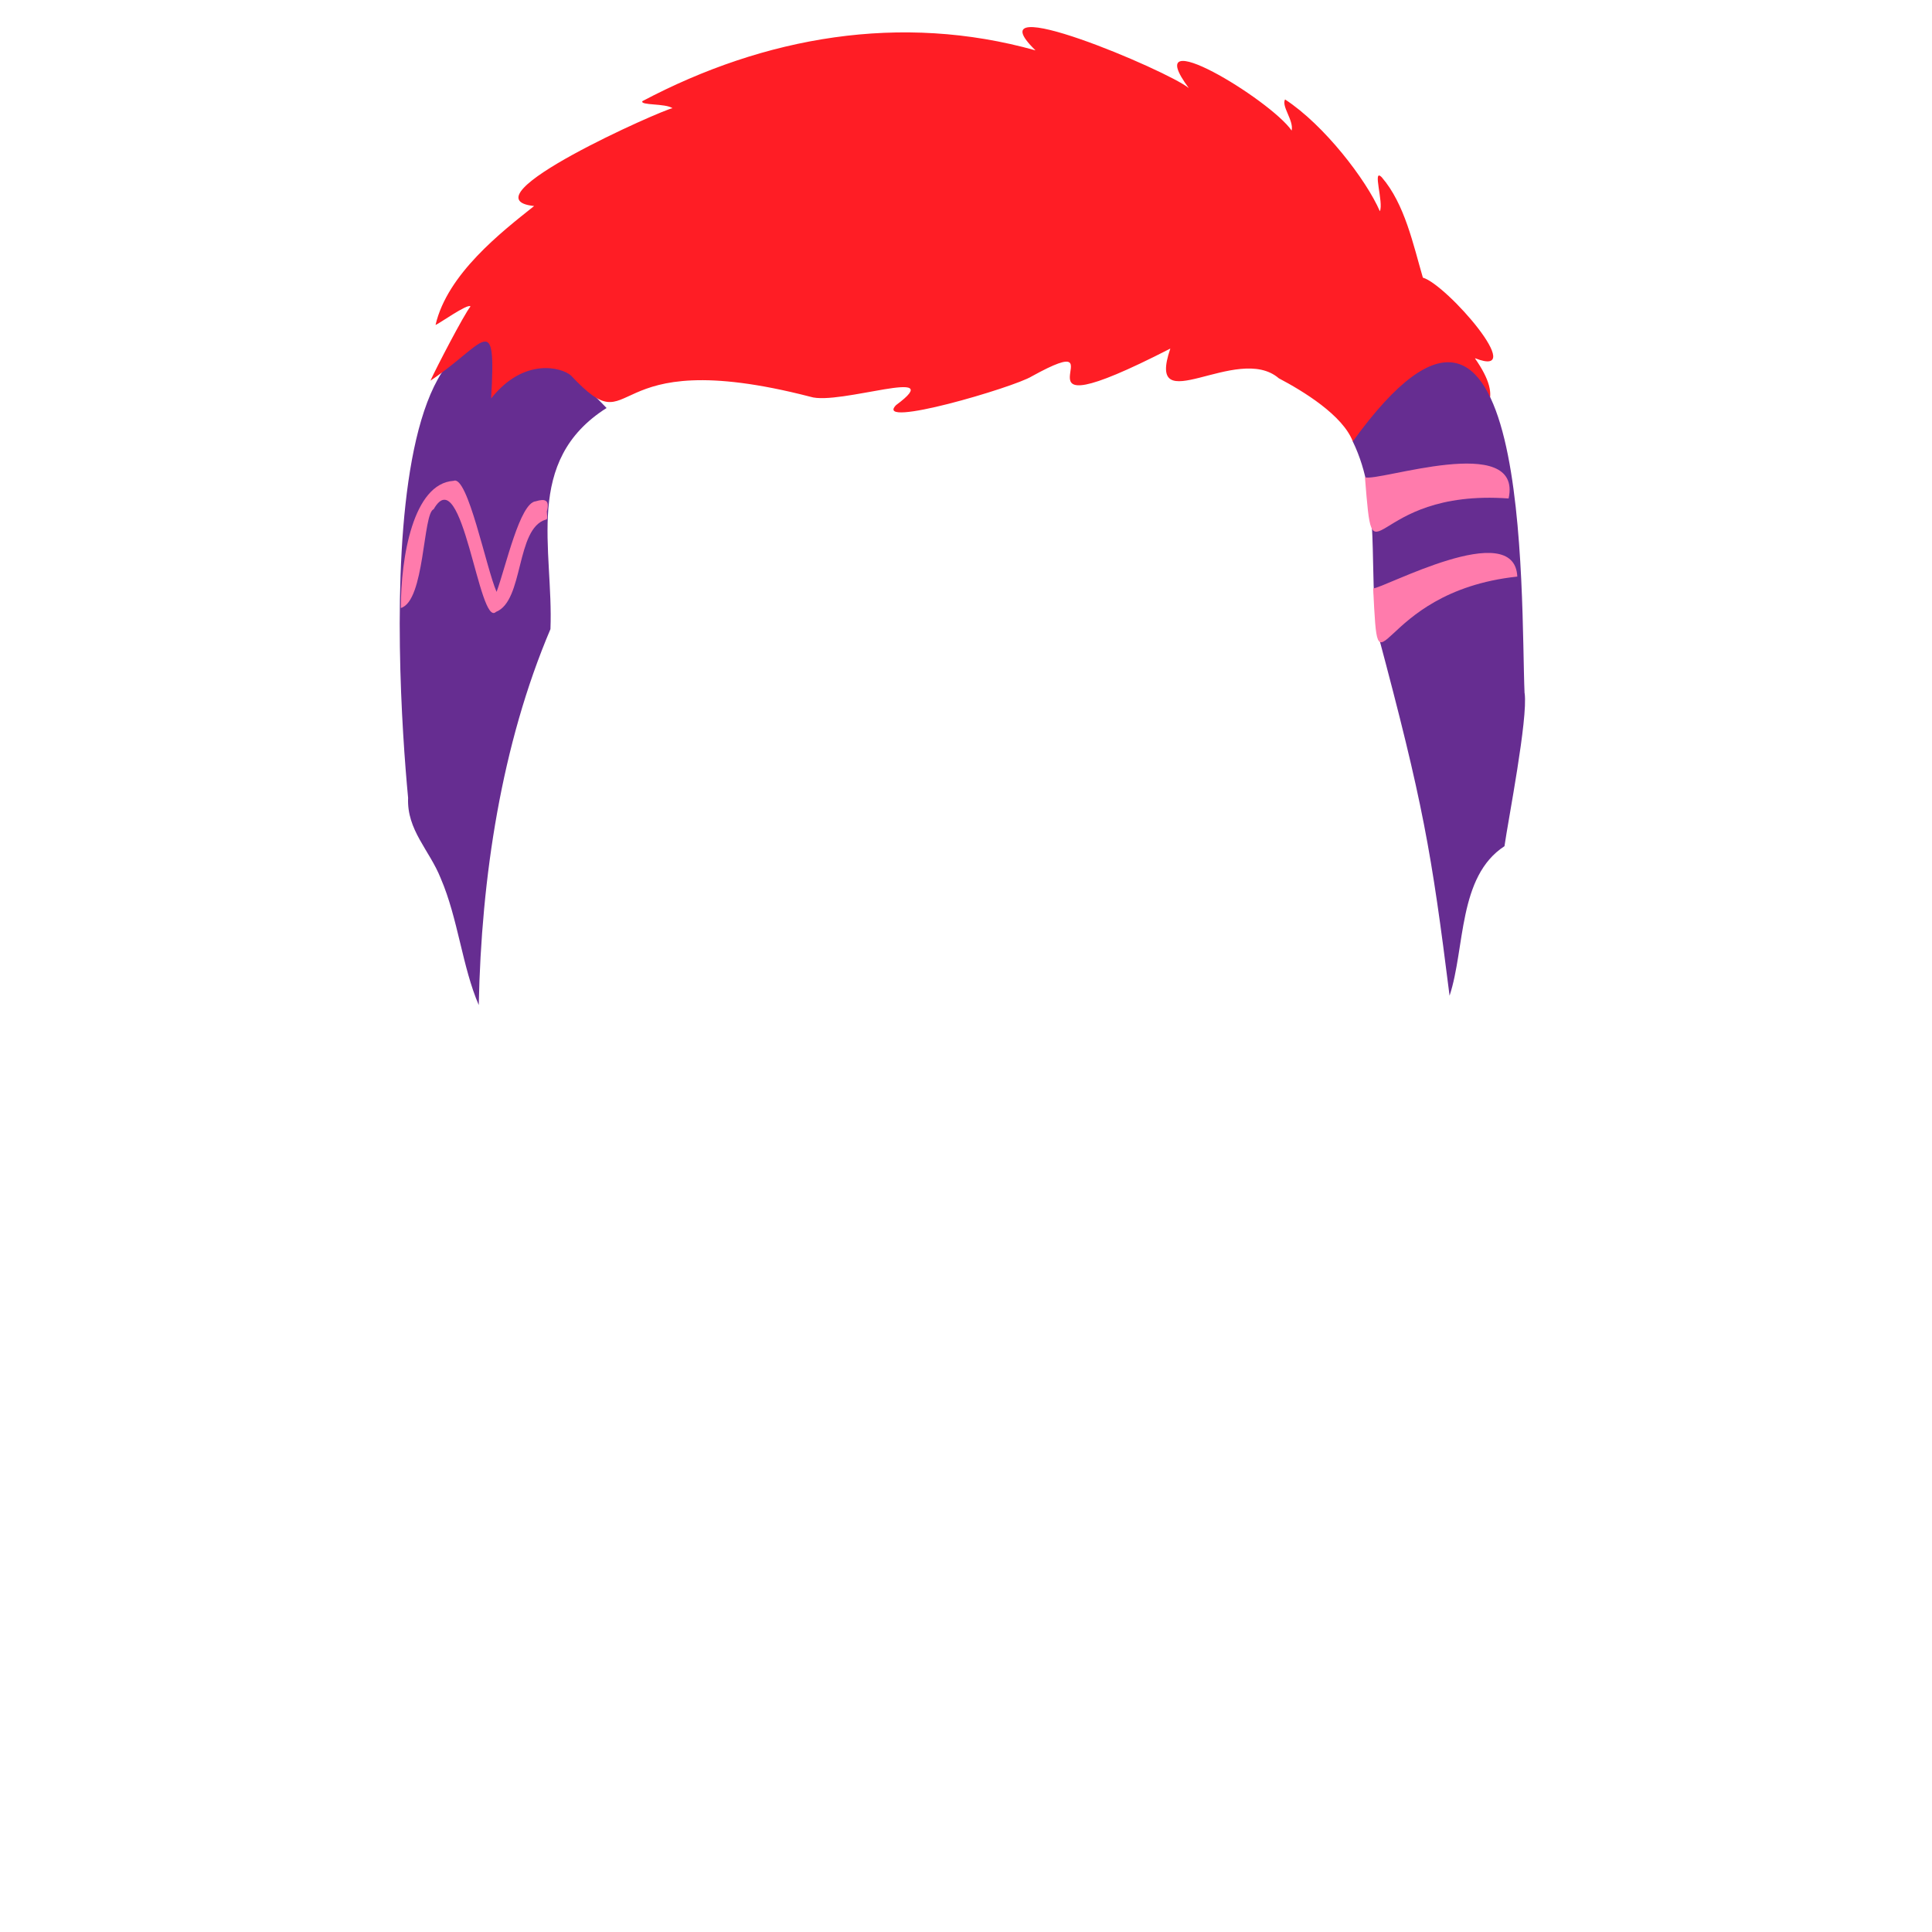
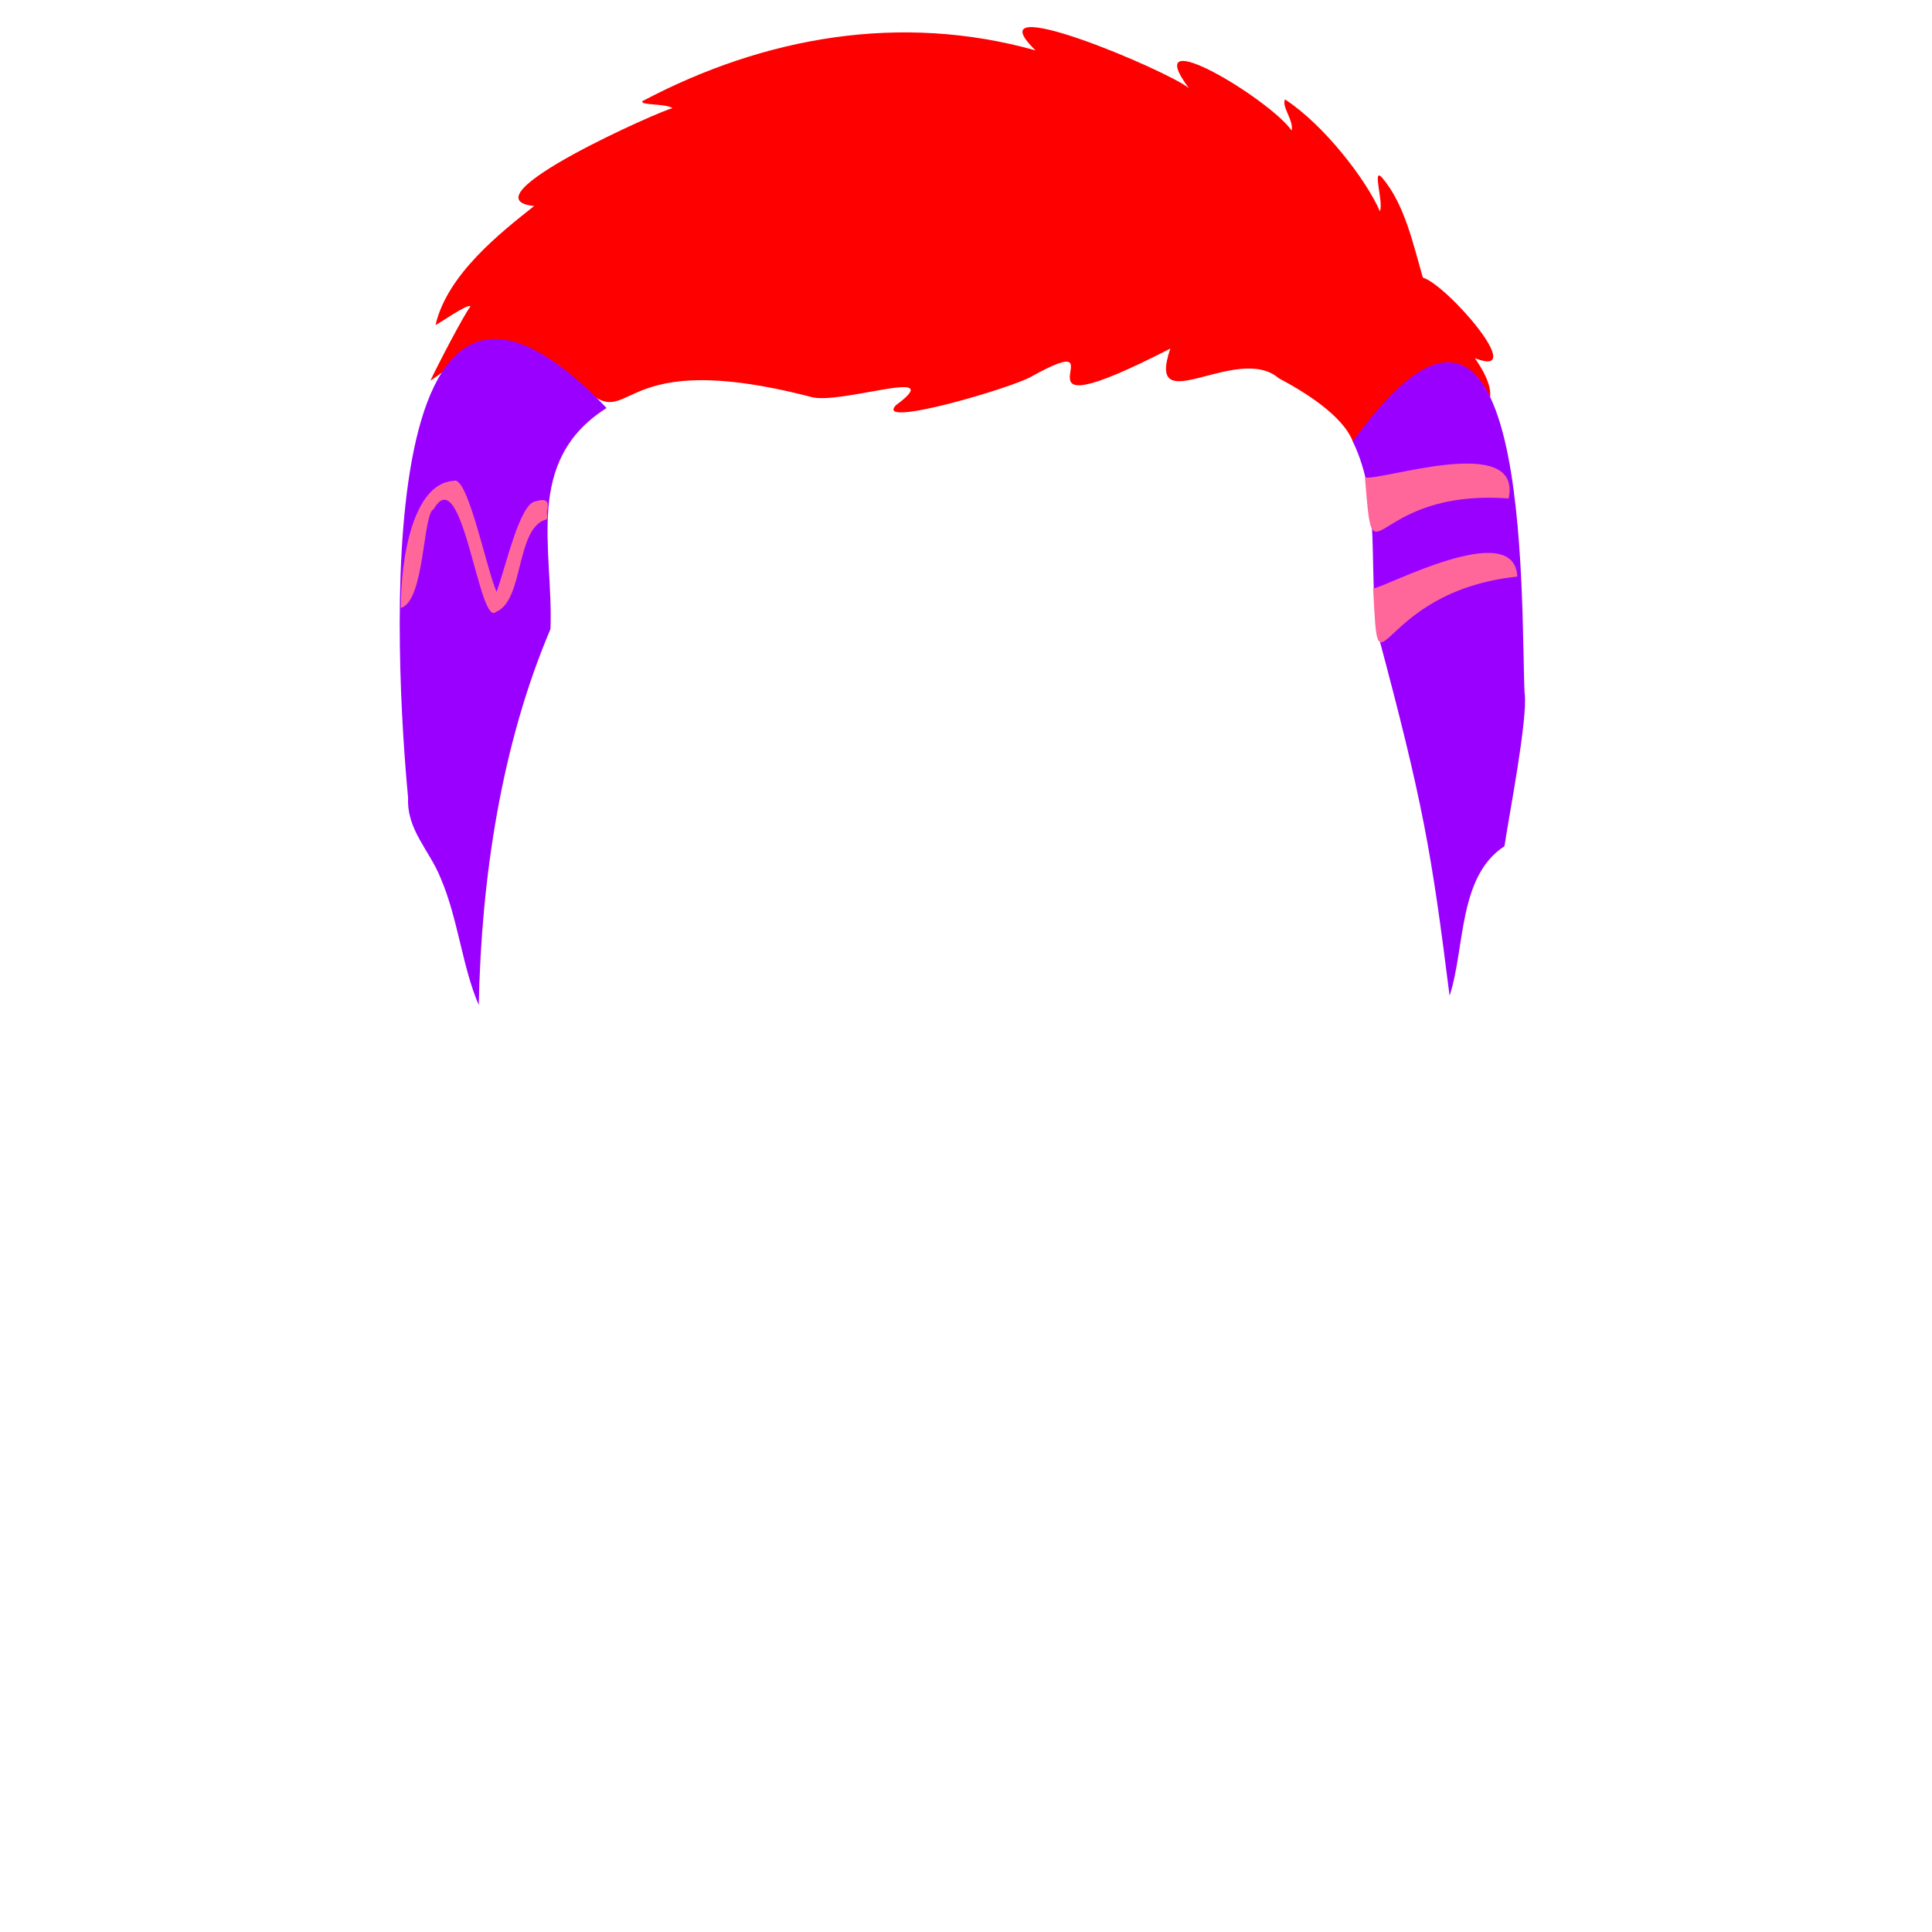
- <svg xmlns="http://www.w3.org/2000/svg" id="Pelo" viewBox="0 0 2048 2048">
-   <defs>
-     <style>.cls-1{fill:#ff7bac;}.cls-2{fill:#662d91;}.cls-3{fill:#ff1d25;}</style>
-   </defs>
+ <svg xmlns="http://www.w3.org/2000/svg" width="2048" height="2048" viewBox="0 0 2048 2048" fill="none">
  <g id="PN">
-     <path class="cls-2" d="M643,432.5c-88.6,56.2-56.1,149.6-59.5,234.4-52,122.3-73.3,263.5-76,398.5-17.4-40.2-22-91.9-40.3-134.3-11.9-30-36.1-51.1-34.6-85.4-13-136.6-46.3-681,210.3-413.3Z" />
-     <path class="cls-3" d="M1563.6,380c62.6,89.4-73.3,62.7-129.5,88.1-10.7-28-52.7-53.5-78.5-67.1-44.1-38-141.8,46.9-115-31.5-191.9,98.4-43.2-27.8-147,29.5-19,11.7-168.6,55.8-143.7,30.4,57.4-42.4-60.7.8-90.8-8.8-227.1-58.7-181.1,55-253.9-22.6-9.8-8.5-49.7-19.6-84.6,24.4,5.8-96.5-6.7-57.4-64.3-18.9,5.8-12.9,35.6-70.3,42.4-78.6-2.2-4-34.7,19.3-37,19.5,12.5-53.9,69.6-98.3,104.5-126-77-8,137.6-102.8,146.7-103.7-7.5-5.3-34.8-2.8-31.9-7.5,129.5-68.5,274-93.8,416.7-53.8-69-67.1,141.1,21.9,162.5,40-54.4-73.2,86.5,12.3,109,45,2.4-10.8-11-25.5-7-33,41.7,27.2,86.3,85.6,100.5,118.5,4.3-8.8-8.4-46.6,2-36,24.4,28.2,33.4,71.5,43.6,106.4,25.5,7.4,112.7,108,55.5,85.5Z" />
-     <path class="cls-2" d="M1616.2,734.9c3.6,27-17.4,134-21.4,162.1-49.4,32.2-41.5,107.9-58.2,158.5-19.2-152.9-27.9-203.8-76.1-384-10.9-66.6,4.5-139.8-26.5-203.5,190.1-263.4,177.8,167.8,182.1,266.9Z" />
-     <path class="cls-1" d="M525.8,648.6c-18.1,17.6-35.5-162.5-66.1-108.8-11.6,4.1-9.2,97.4-34.8,104.7,0-53.2,12.9-132.1,56-134.8,14.9-6.5,34.7,93.4,45.5,117.7,9.9-27,24.7-94.5,41.5-96,9.5-2.9,15.2-1.8,11.8,10.7,0,4.1,1.4,8.7-1.2,8.7-32,9.6-23,86.1-52.7,97.8ZM572.1,546.1h0Z" />
-     <path class="cls-1" d="M1455.6,623.7c10.1.5,150-75.7,152.8-12.5-152.9,16.4-146.4,140.1-152.8,12.5Z" />
-     <path class="cls-1" d="M1446.9,505.9c13.5,5.4,167.5-48.4,152.3,22.5-150.5-10.8-142.6,99-152.3-22.5Z" />
+     <path id="Pelo" d="M1563.6 380C1626.2 469.4 1490.3 442.7 1434.1 468.1C1423.4 440.1 1381.4 414.6 1355.6 401C1311.5 363 1213.8 447.9 1240.6 369.5C1048.7 467.9 1197.4 341.7 1093.6 399C1074.6 410.7 925.001 454.8 949.901 429.4C1007.3 387 889.201 430.2 859.101 420.6C632.001 361.9 678.001 475.6 605.201 398C595.401 389.5 555.501 378.4 520.601 422.4C526.401 325.9 513.901 365 456.301 403.5C462.101 390.6 491.901 333.2 498.701 324.9C496.501 320.9 464.001 344.2 461.701 344.4C474.201 290.5 531.301 246.1 566.201 218.4C489.201 210.4 703.801 115.6 712.901 114.7C705.401 109.4 678.101 111.9 681.001 107.2C810.501 38.7 955.001 13.4 1097.7 53.4C1028.7 -13.7 1238.8 75.3 1260.2 93.4C1205.8 20.2 1346.7 105.7 1369.2 138.4C1371.6 127.6 1358.2 112.9 1362.2 105.4C1403.9 132.6 1448.5 191 1462.7 223.9C1467 215.1 1454.3 177.3 1464.7 187.9C1489.1 216.1 1498.1 259.4 1508.3 294.3C1533.8 301.7 1621 402.3 1563.8 379.8L1563.6 380Z" fill="#FF0000" />
+     <g id="PeloSom">
+       <path d="M432.6 845.699C419.6 709.099 386.301 164.7 642.901 432.399L643 432.5C554.4 488.7 586.9 582.1 583.5 666.899C531.5 789.199 510.2 930.4 507.5 1065.4C490.1 1025.2 485.5 973.5 467.2 931.1C455.3 901.1 431.1 879.999 432.6 845.699Z" fill="#9900FF" />
+       <path d="M1434 468C1624.1 204.601 1611.8 635.8 1616.1 734.9H1616.2C1619.8 761.9 1598.8 868.899 1594.8 897C1545.4 929.2 1553.3 1004.9 1536.6 1055.5C1517.4 902.6 1508.7 851.7 1460.5 671.5C1449.6 604.9 1465 531.7 1434 468Z" fill="#9900FF" />
+     </g>
+     <g id="Piel">
+       <path d="M1455.6 623.7C1465.7 624.2 1605.6 548 1608.4 611.2C1455.5 627.6 1462 751.3 1455.6 623.7Z" fill="#FF6699" />
+       <path d="M480.9 509.7C495.8 503.2 515.6 603.099 526.4 627.399C536.3 600.399 551.1 532.899 567.9 531.399C577.4 528.5 583.1 529.6 579.7 542.1C579.7 546.2 581.1 550.8 578.5 550.8C546.501 560.4 555.5 636.899 525.801 648.6C507.701 666.2 490.3 486.1 459.7 539.8C448.1 543.901 450.5 637.2 424.9 644.5C424.9 591.3 437.8 512.4 480.9 509.7Z" fill="#FF6699" />
+       <path d="M1446.9 505.9C1460.4 511.3 1614.4 457.501 1599.2 528.4C1448.7 517.601 1456.6 627.4 1446.9 505.9Z" fill="#FF6699" />
+     </g>
  </g>
</svg>
